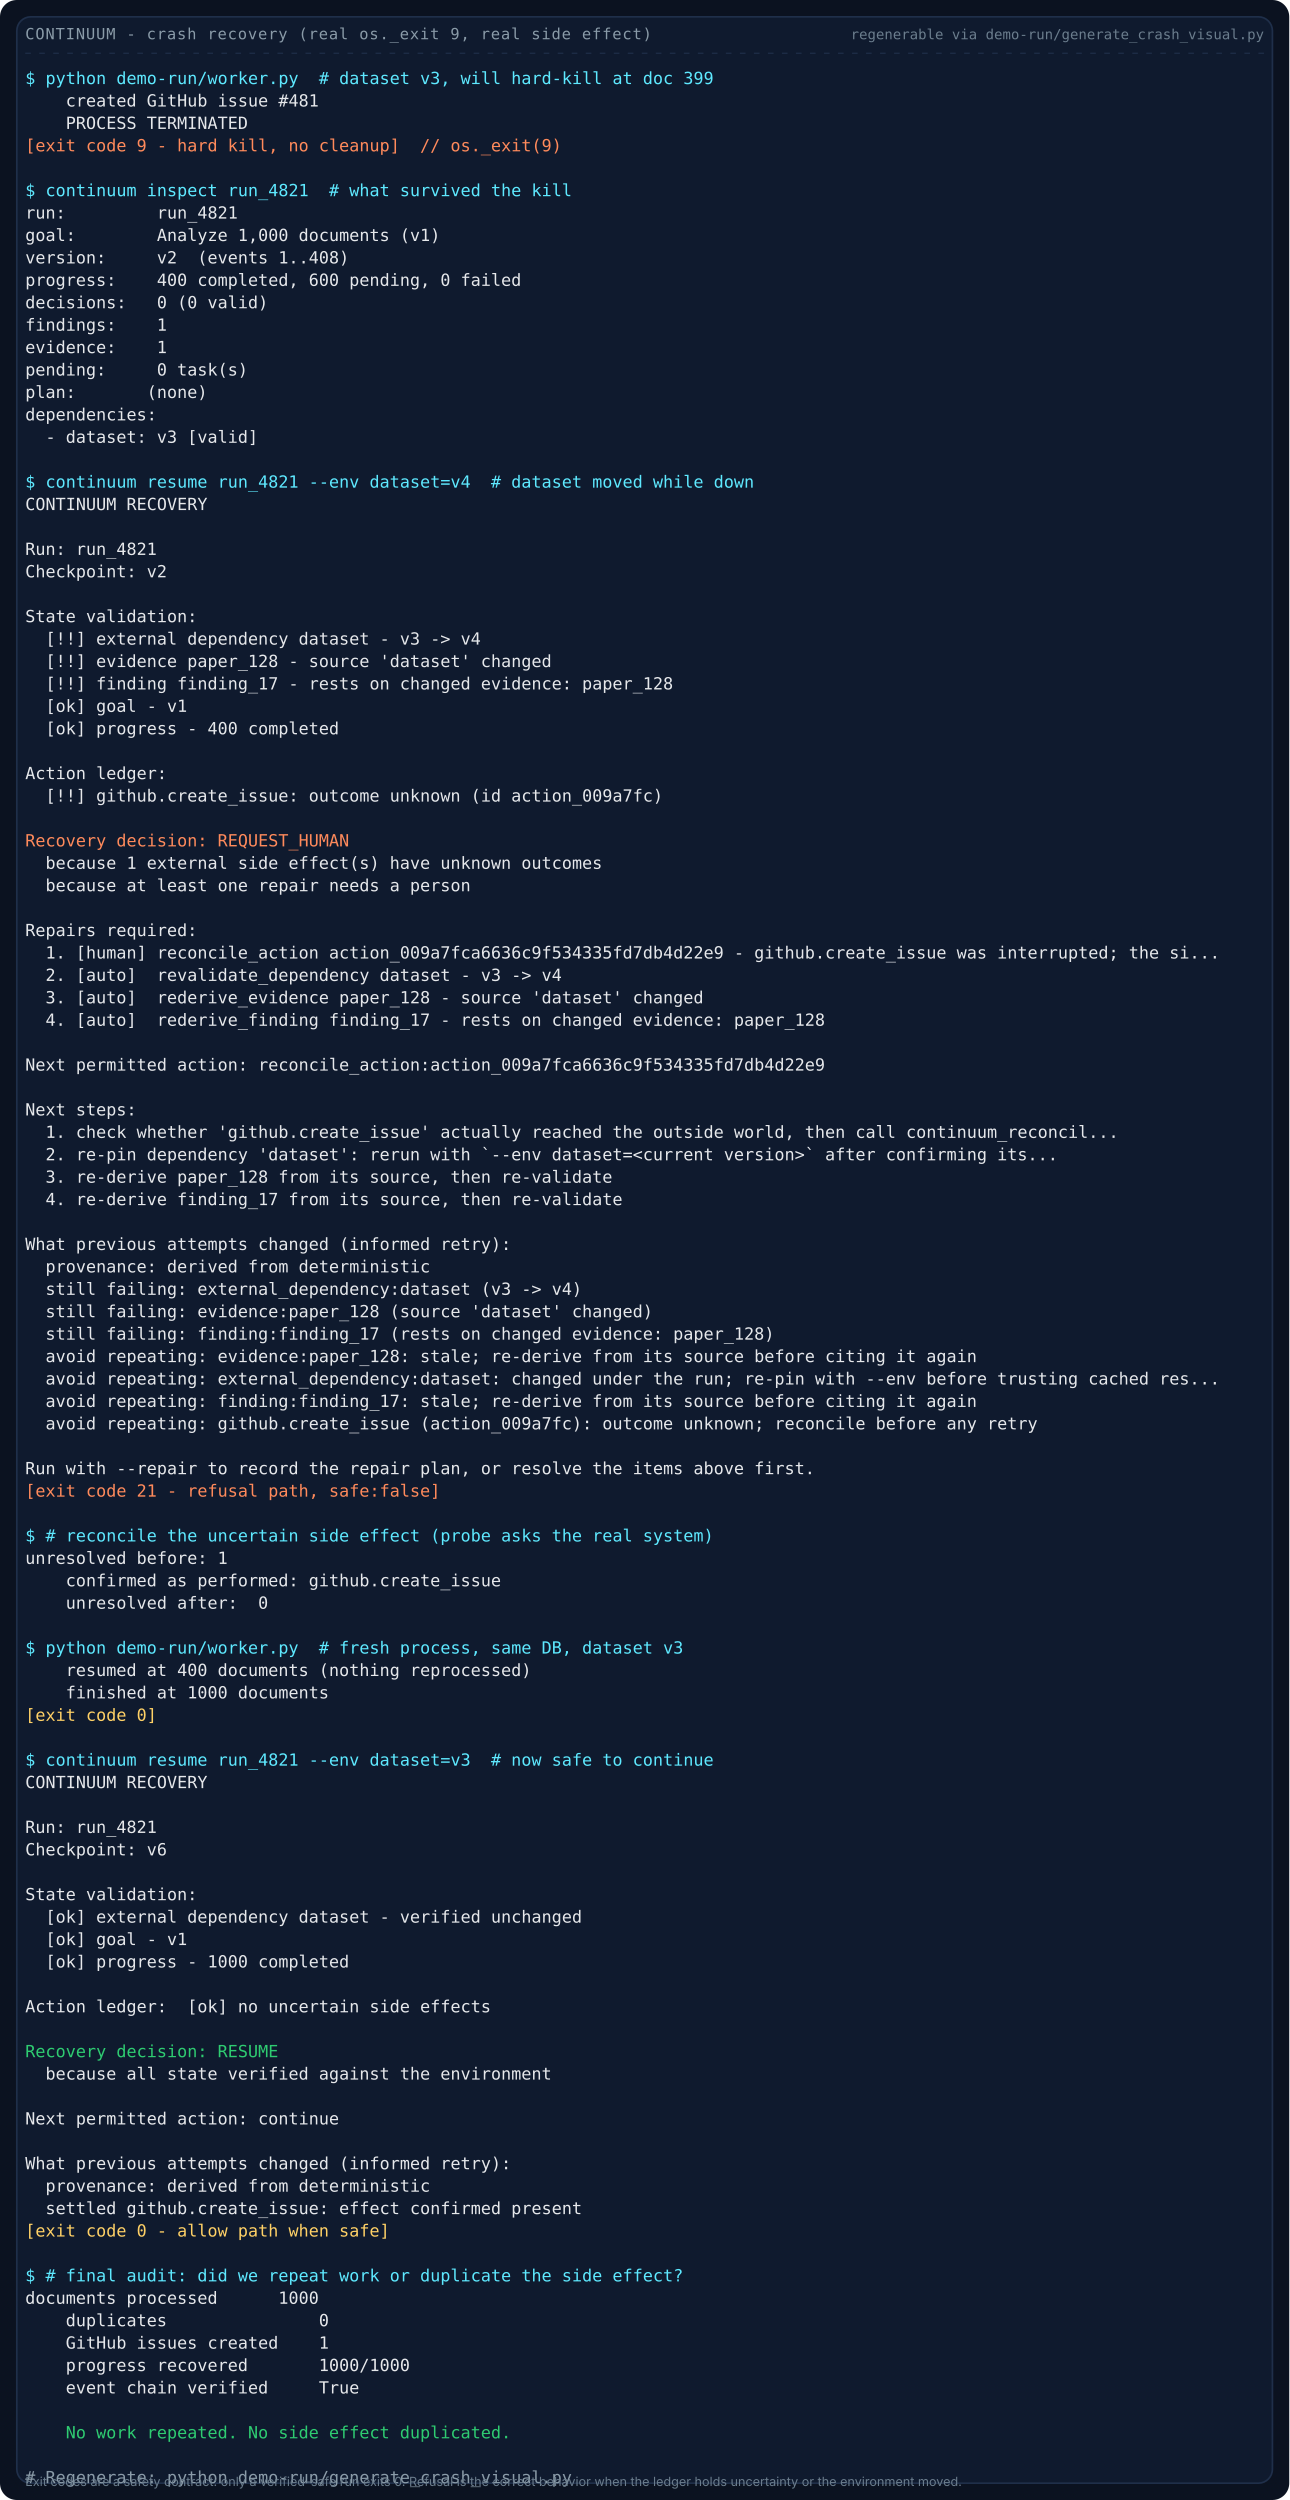
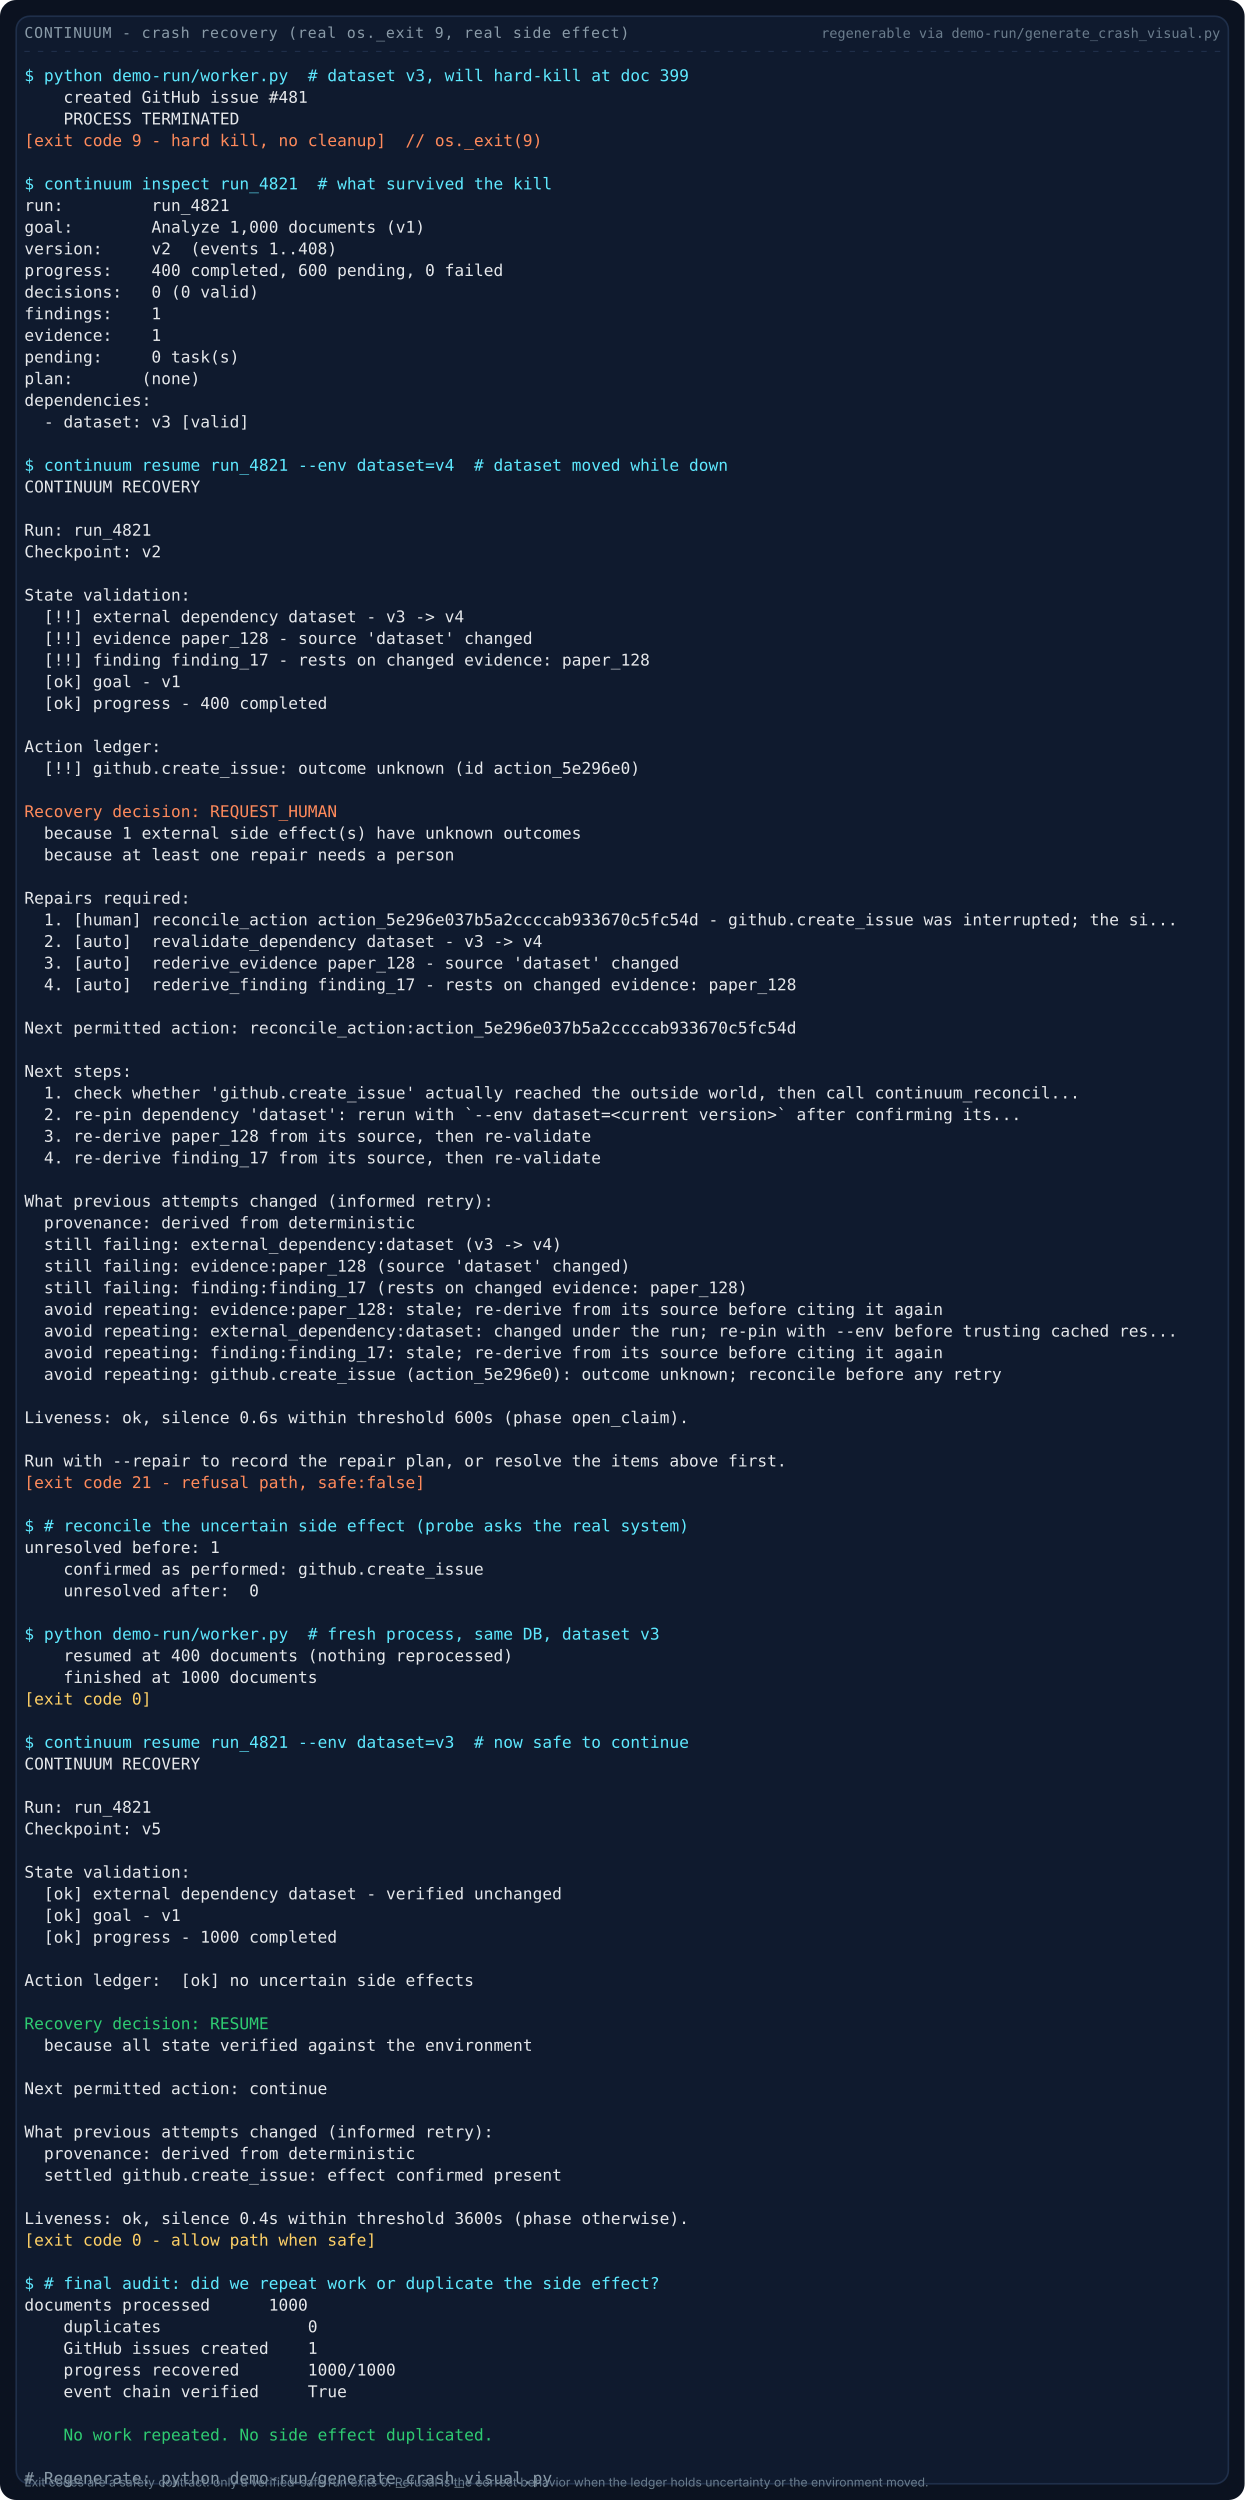
- <svg xmlns="http://www.w3.org/2000/svg" width="920" height="1784" viewBox="0 0 920 1784" role="img" aria-label="Crash recovery: hard kill, refusal, reconcile, resume">
+ <svg xmlns="http://www.w3.org/2000/svg" width="920" height="1848" viewBox="0 0 920 1848" role="img" aria-label="Crash recovery: hard kill, refusal, reconcile, resume">
  <rect width="100%" height="100%" rx="12" fill="#0B1220" />
-   <rect x="12" y="12" width="896" height="1760" rx="10" fill="#0F1A2E" stroke="#1F2F4A" stroke-width="1.2" />
+   <rect x="12" y="12" width="896" height="1824" rx="10" fill="#0F1A2E" stroke="#1F2F4A" stroke-width="1.2" />
  <text x="18" y="28" font-family="JetBrains Mono, SF Mono, Menlo, monospace" font-size="11" fill="#8A9BA8" letter-spacing="0.6">CONTINUUM - crash recovery (real os._exit 9, real side effect)</text>
  <text x="902" y="28" font-family="JetBrains Mono, SF Mono, Menlo, monospace" font-size="10" fill="#6B7D8D" text-anchor="end">regenerable via demo-run/generate_crash_visual.py</text>
  <line x1="18" y1="38" x2="902" y2="38" stroke="#1F2F4A" stroke-width="0.8" stroke-dasharray="4 6" />
  <text x="18" y="60" font-family="JetBrains Mono, SF Mono, Menlo, monospace" font-size="12" fill="#5EE9FF" xml:space="preserve">$ python demo-run/worker.py  # dataset v3, will hard-kill at doc 399</text>
  <text x="18" y="76" font-family="JetBrains Mono, SF Mono, Menlo, monospace" font-size="12" fill="#E6E8EB" xml:space="preserve">    created GitHub issue #481</text>
  <text x="18" y="92" font-family="JetBrains Mono, SF Mono, Menlo, monospace" font-size="12" fill="#E6E8EB" xml:space="preserve">    PROCESS TERMINATED</text>
  <text x="18" y="108" font-family="JetBrains Mono, SF Mono, Menlo, monospace" font-size="12" fill="#FF8A5B" xml:space="preserve">[exit code 9 - hard kill, no cleanup]  // os._exit(9)</text>
  <text x="18" y="140" font-family="JetBrains Mono, SF Mono, Menlo, monospace" font-size="12" fill="#5EE9FF" xml:space="preserve">$ continuum inspect run_4821  # what survived the kill</text>
  <text x="18" y="156" font-family="JetBrains Mono, SF Mono, Menlo, monospace" font-size="12" fill="#E6E8EB" xml:space="preserve">run:         run_4821</text>
  <text x="18" y="172" font-family="JetBrains Mono, SF Mono, Menlo, monospace" font-size="12" fill="#E6E8EB" xml:space="preserve">goal:        Analyze 1,000 documents (v1)</text>
  <text x="18" y="188" font-family="JetBrains Mono, SF Mono, Menlo, monospace" font-size="12" fill="#E6E8EB" xml:space="preserve">version:     v2  (events 1..408)</text>
  <text x="18" y="204" font-family="JetBrains Mono, SF Mono, Menlo, monospace" font-size="12" fill="#E6E8EB" xml:space="preserve">progress:    400 completed, 600 pending, 0 failed</text>
  <text x="18" y="220" font-family="JetBrains Mono, SF Mono, Menlo, monospace" font-size="12" fill="#E6E8EB" xml:space="preserve">decisions:   0 (0 valid)</text>
  <text x="18" y="236" font-family="JetBrains Mono, SF Mono, Menlo, monospace" font-size="12" fill="#E6E8EB" xml:space="preserve">findings:    1</text>
  <text x="18" y="252" font-family="JetBrains Mono, SF Mono, Menlo, monospace" font-size="12" fill="#E6E8EB" xml:space="preserve">evidence:    1</text>
  <text x="18" y="268" font-family="JetBrains Mono, SF Mono, Menlo, monospace" font-size="12" fill="#E6E8EB" xml:space="preserve">pending:     0 task(s)</text>
  <text x="18" y="284" font-family="JetBrains Mono, SF Mono, Menlo, monospace" font-size="12" fill="#E6E8EB" xml:space="preserve">plan:       (none)</text>
  <text x="18" y="300" font-family="JetBrains Mono, SF Mono, Menlo, monospace" font-size="12" fill="#E6E8EB" xml:space="preserve">dependencies:</text>
  <text x="18" y="316" font-family="JetBrains Mono, SF Mono, Menlo, monospace" font-size="12" fill="#E6E8EB" xml:space="preserve">  - dataset: v3 [valid]</text>
  <text x="18" y="348" font-family="JetBrains Mono, SF Mono, Menlo, monospace" font-size="12" fill="#5EE9FF" xml:space="preserve">$ continuum resume run_4821 --env dataset=v4  # dataset moved while down</text>
  <text x="18" y="364" font-family="JetBrains Mono, SF Mono, Menlo, monospace" font-size="12" fill="#E6E8EB" xml:space="preserve">CONTINUUM RECOVERY</text>
  <text x="18" y="396" font-family="JetBrains Mono, SF Mono, Menlo, monospace" font-size="12" fill="#E6E8EB" xml:space="preserve">Run: run_4821</text>
  <text x="18" y="412" font-family="JetBrains Mono, SF Mono, Menlo, monospace" font-size="12" fill="#E6E8EB" xml:space="preserve">Checkpoint: v2</text>
  <text x="18" y="444" font-family="JetBrains Mono, SF Mono, Menlo, monospace" font-size="12" fill="#E6E8EB" xml:space="preserve">State validation:</text>
  <text x="18" y="460" font-family="JetBrains Mono, SF Mono, Menlo, monospace" font-size="12" fill="#E6E8EB" xml:space="preserve">  [!!] external dependency dataset - v3 -&gt; v4</text>
  <text x="18" y="476" font-family="JetBrains Mono, SF Mono, Menlo, monospace" font-size="12" fill="#E6E8EB" xml:space="preserve">  [!!] evidence paper_128 - source 'dataset' changed</text>
  <text x="18" y="492" font-family="JetBrains Mono, SF Mono, Menlo, monospace" font-size="12" fill="#E6E8EB" xml:space="preserve">  [!!] finding finding_17 - rests on changed evidence: paper_128</text>
  <text x="18" y="508" font-family="JetBrains Mono, SF Mono, Menlo, monospace" font-size="12" fill="#E6E8EB" xml:space="preserve">  [ok] goal - v1</text>
  <text x="18" y="524" font-family="JetBrains Mono, SF Mono, Menlo, monospace" font-size="12" fill="#E6E8EB" xml:space="preserve">  [ok] progress - 400 completed</text>
  <text x="18" y="556" font-family="JetBrains Mono, SF Mono, Menlo, monospace" font-size="12" fill="#E6E8EB" xml:space="preserve">Action ledger:</text>
-   <text x="18" y="572" font-family="JetBrains Mono, SF Mono, Menlo, monospace" font-size="12" fill="#E6E8EB" xml:space="preserve">  [!!] github.create_issue: outcome unknown (id action_009a7fc)</text>
+   <text x="18" y="572" font-family="JetBrains Mono, SF Mono, Menlo, monospace" font-size="12" fill="#E6E8EB" xml:space="preserve">  [!!] github.create_issue: outcome unknown (id action_5e296e0)</text>
  <text x="18" y="604" font-family="JetBrains Mono, SF Mono, Menlo, monospace" font-size="12" fill="#FF8A5B" xml:space="preserve">Recovery decision: REQUEST_HUMAN</text>
  <text x="18" y="620" font-family="JetBrains Mono, SF Mono, Menlo, monospace" font-size="12" fill="#E6E8EB" xml:space="preserve">  because 1 external side effect(s) have unknown outcomes</text>
  <text x="18" y="636" font-family="JetBrains Mono, SF Mono, Menlo, monospace" font-size="12" fill="#E6E8EB" xml:space="preserve">  because at least one repair needs a person</text>
  <text x="18" y="668" font-family="JetBrains Mono, SF Mono, Menlo, monospace" font-size="12" fill="#E6E8EB" xml:space="preserve">Repairs required:</text>
-   <text x="18" y="684" font-family="JetBrains Mono, SF Mono, Menlo, monospace" font-size="12" fill="#E6E8EB" xml:space="preserve">  1. [human] reconcile_action action_009a7fca6636c9f534335fd7db4d22e9 - github.create_issue was interrupted; the si...</text>
+   <text x="18" y="684" font-family="JetBrains Mono, SF Mono, Menlo, monospace" font-size="12" fill="#E6E8EB" xml:space="preserve">  1. [human] reconcile_action action_5e296e037b5a2ccccab933670c5fc54d - github.create_issue was interrupted; the si...</text>
  <text x="18" y="700" font-family="JetBrains Mono, SF Mono, Menlo, monospace" font-size="12" fill="#E6E8EB" xml:space="preserve">  2. [auto]  revalidate_dependency dataset - v3 -&gt; v4</text>
  <text x="18" y="716" font-family="JetBrains Mono, SF Mono, Menlo, monospace" font-size="12" fill="#E6E8EB" xml:space="preserve">  3. [auto]  rederive_evidence paper_128 - source 'dataset' changed</text>
  <text x="18" y="732" font-family="JetBrains Mono, SF Mono, Menlo, monospace" font-size="12" fill="#E6E8EB" xml:space="preserve">  4. [auto]  rederive_finding finding_17 - rests on changed evidence: paper_128</text>
-   <text x="18" y="764" font-family="JetBrains Mono, SF Mono, Menlo, monospace" font-size="12" fill="#E6E8EB" xml:space="preserve">Next permitted action: reconcile_action:action_009a7fca6636c9f534335fd7db4d22e9</text>
+   <text x="18" y="764" font-family="JetBrains Mono, SF Mono, Menlo, monospace" font-size="12" fill="#E6E8EB" xml:space="preserve">Next permitted action: reconcile_action:action_5e296e037b5a2ccccab933670c5fc54d</text>
  <text x="18" y="796" font-family="JetBrains Mono, SF Mono, Menlo, monospace" font-size="12" fill="#E6E8EB" xml:space="preserve">Next steps:</text>
  <text x="18" y="812" font-family="JetBrains Mono, SF Mono, Menlo, monospace" font-size="12" fill="#E6E8EB" xml:space="preserve">  1. check whether 'github.create_issue' actually reached the outside world, then call continuum_reconcil...</text>
  <text x="18" y="828" font-family="JetBrains Mono, SF Mono, Menlo, monospace" font-size="12" fill="#E6E8EB" xml:space="preserve">  2. re-pin dependency 'dataset': rerun with `--env dataset=&lt;current version&gt;` after confirming its...</text>
  <text x="18" y="844" font-family="JetBrains Mono, SF Mono, Menlo, monospace" font-size="12" fill="#E6E8EB" xml:space="preserve">  3. re-derive paper_128 from its source, then re-validate</text>
  <text x="18" y="860" font-family="JetBrains Mono, SF Mono, Menlo, monospace" font-size="12" fill="#E6E8EB" xml:space="preserve">  4. re-derive finding_17 from its source, then re-validate</text>
  <text x="18" y="892" font-family="JetBrains Mono, SF Mono, Menlo, monospace" font-size="12" fill="#E6E8EB" xml:space="preserve">What previous attempts changed (informed retry):</text>
  <text x="18" y="908" font-family="JetBrains Mono, SF Mono, Menlo, monospace" font-size="12" fill="#E6E8EB" xml:space="preserve">  provenance: derived from deterministic</text>
  <text x="18" y="924" font-family="JetBrains Mono, SF Mono, Menlo, monospace" font-size="12" fill="#E6E8EB" xml:space="preserve">  still failing: external_dependency:dataset (v3 -&gt; v4)</text>
  <text x="18" y="940" font-family="JetBrains Mono, SF Mono, Menlo, monospace" font-size="12" fill="#E6E8EB" xml:space="preserve">  still failing: evidence:paper_128 (source 'dataset' changed)</text>
  <text x="18" y="956" font-family="JetBrains Mono, SF Mono, Menlo, monospace" font-size="12" fill="#E6E8EB" xml:space="preserve">  still failing: finding:finding_17 (rests on changed evidence: paper_128)</text>
  <text x="18" y="972" font-family="JetBrains Mono, SF Mono, Menlo, monospace" font-size="12" fill="#E6E8EB" xml:space="preserve">  avoid repeating: evidence:paper_128: stale; re-derive from its source before citing it again</text>
  <text x="18" y="988" font-family="JetBrains Mono, SF Mono, Menlo, monospace" font-size="12" fill="#E6E8EB" xml:space="preserve">  avoid repeating: external_dependency:dataset: changed under the run; re-pin with --env before trusting cached res...</text>
  <text x="18" y="1004" font-family="JetBrains Mono, SF Mono, Menlo, monospace" font-size="12" fill="#E6E8EB" xml:space="preserve">  avoid repeating: finding:finding_17: stale; re-derive from its source before citing it again</text>
-   <text x="18" y="1020" font-family="JetBrains Mono, SF Mono, Menlo, monospace" font-size="12" fill="#E6E8EB" xml:space="preserve">  avoid repeating: github.create_issue (action_009a7fc): outcome unknown; reconcile before any retry</text>
-   <text x="18" y="1052" font-family="JetBrains Mono, SF Mono, Menlo, monospace" font-size="12" fill="#E6E8EB" xml:space="preserve">Run with --repair to record the repair plan, or resolve the items above first.</text>
-   <text x="18" y="1068" font-family="JetBrains Mono, SF Mono, Menlo, monospace" font-size="12" fill="#FF8A5B" xml:space="preserve">[exit code 21 - refusal path, safe:false]</text>
-   <text x="18" y="1100" font-family="JetBrains Mono, SF Mono, Menlo, monospace" font-size="12" fill="#5EE9FF" xml:space="preserve">$ # reconcile the uncertain side effect (probe asks the real system)</text>
-   <text x="18" y="1116" font-family="JetBrains Mono, SF Mono, Menlo, monospace" font-size="12" fill="#E6E8EB" xml:space="preserve">unresolved before: 1</text>
-   <text x="18" y="1132" font-family="JetBrains Mono, SF Mono, Menlo, monospace" font-size="12" fill="#E6E8EB" xml:space="preserve">    confirmed as performed: github.create_issue</text>
-   <text x="18" y="1148" font-family="JetBrains Mono, SF Mono, Menlo, monospace" font-size="12" fill="#E6E8EB" xml:space="preserve">    unresolved after:  0</text>
-   <text x="18" y="1180" font-family="JetBrains Mono, SF Mono, Menlo, monospace" font-size="12" fill="#5EE9FF" xml:space="preserve">$ python demo-run/worker.py  # fresh process, same DB, dataset v3</text>
-   <text x="18" y="1196" font-family="JetBrains Mono, SF Mono, Menlo, monospace" font-size="12" fill="#E6E8EB" xml:space="preserve">    resumed at 400 documents (nothing reprocessed)</text>
-   <text x="18" y="1212" font-family="JetBrains Mono, SF Mono, Menlo, monospace" font-size="12" fill="#E6E8EB" xml:space="preserve">    finished at 1000 documents</text>
-   <text x="18" y="1228" font-family="JetBrains Mono, SF Mono, Menlo, monospace" font-size="12" fill="#FFD166" xml:space="preserve">[exit code 0]</text>
-   <text x="18" y="1260" font-family="JetBrains Mono, SF Mono, Menlo, monospace" font-size="12" fill="#5EE9FF" xml:space="preserve">$ continuum resume run_4821 --env dataset=v3  # now safe to continue</text>
-   <text x="18" y="1276" font-family="JetBrains Mono, SF Mono, Menlo, monospace" font-size="12" fill="#E6E8EB" xml:space="preserve">CONTINUUM RECOVERY</text>
-   <text x="18" y="1308" font-family="JetBrains Mono, SF Mono, Menlo, monospace" font-size="12" fill="#E6E8EB" xml:space="preserve">Run: run_4821</text>
-   <text x="18" y="1324" font-family="JetBrains Mono, SF Mono, Menlo, monospace" font-size="12" fill="#E6E8EB" xml:space="preserve">Checkpoint: v6</text>
-   <text x="18" y="1356" font-family="JetBrains Mono, SF Mono, Menlo, monospace" font-size="12" fill="#E6E8EB" xml:space="preserve">State validation:</text>
-   <text x="18" y="1372" font-family="JetBrains Mono, SF Mono, Menlo, monospace" font-size="12" fill="#E6E8EB" xml:space="preserve">  [ok] external dependency dataset - verified unchanged</text>
-   <text x="18" y="1388" font-family="JetBrains Mono, SF Mono, Menlo, monospace" font-size="12" fill="#E6E8EB" xml:space="preserve">  [ok] goal - v1</text>
-   <text x="18" y="1404" font-family="JetBrains Mono, SF Mono, Menlo, monospace" font-size="12" fill="#E6E8EB" xml:space="preserve">  [ok] progress - 1000 completed</text>
-   <text x="18" y="1436" font-family="JetBrains Mono, SF Mono, Menlo, monospace" font-size="12" fill="#E6E8EB" xml:space="preserve">Action ledger:  [ok] no uncertain side effects</text>
-   <text x="18" y="1468" font-family="JetBrains Mono, SF Mono, Menlo, monospace" font-size="12" fill="#2ECC71" xml:space="preserve">Recovery decision: RESUME</text>
-   <text x="18" y="1484" font-family="JetBrains Mono, SF Mono, Menlo, monospace" font-size="12" fill="#E6E8EB" xml:space="preserve">  because all state verified against the environment</text>
-   <text x="18" y="1516" font-family="JetBrains Mono, SF Mono, Menlo, monospace" font-size="12" fill="#E6E8EB" xml:space="preserve">Next permitted action: continue</text>
-   <text x="18" y="1548" font-family="JetBrains Mono, SF Mono, Menlo, monospace" font-size="12" fill="#E6E8EB" xml:space="preserve">What previous attempts changed (informed retry):</text>
-   <text x="18" y="1564" font-family="JetBrains Mono, SF Mono, Menlo, monospace" font-size="12" fill="#E6E8EB" xml:space="preserve">  provenance: derived from deterministic</text>
-   <text x="18" y="1580" font-family="JetBrains Mono, SF Mono, Menlo, monospace" font-size="12" fill="#E6E8EB" xml:space="preserve">  settled github.create_issue: effect confirmed present</text>
-   <text x="18" y="1596" font-family="JetBrains Mono, SF Mono, Menlo, monospace" font-size="12" fill="#FFD166" xml:space="preserve">[exit code 0 - allow path when safe]</text>
-   <text x="18" y="1628" font-family="JetBrains Mono, SF Mono, Menlo, monospace" font-size="12" fill="#5EE9FF" xml:space="preserve">$ # final audit: did we repeat work or duplicate the side effect?</text>
-   <text x="18" y="1644" font-family="JetBrains Mono, SF Mono, Menlo, monospace" font-size="12" fill="#E6E8EB" xml:space="preserve">documents processed      1000</text>
-   <text x="18" y="1660" font-family="JetBrains Mono, SF Mono, Menlo, monospace" font-size="12" fill="#E6E8EB" xml:space="preserve">    duplicates               0</text>
-   <text x="18" y="1676" font-family="JetBrains Mono, SF Mono, Menlo, monospace" font-size="12" fill="#E6E8EB" xml:space="preserve">    GitHub issues created    1</text>
-   <text x="18" y="1692" font-family="JetBrains Mono, SF Mono, Menlo, monospace" font-size="12" fill="#E6E8EB" xml:space="preserve">    progress recovered       1000/1000</text>
-   <text x="18" y="1708" font-family="JetBrains Mono, SF Mono, Menlo, monospace" font-size="12" fill="#E6E8EB" xml:space="preserve">    event chain verified     True</text>
-   <text x="18" y="1740" font-family="JetBrains Mono, SF Mono, Menlo, monospace" font-size="12" fill="#2ECC71" xml:space="preserve">    No work repeated. No side effect duplicated.</text>
-   <text x="18" y="1772" font-family="JetBrains Mono, SF Mono, Menlo, monospace" font-size="12" fill="#8A9BA8" xml:space="preserve"># Regenerate: python demo-run/generate_crash_visual.py</text>
-   <text x="18" y="1774" font-family="Inter, system-ui, sans-serif" font-size="9" fill="#6B7D8D">Exit codes are a safety contract: only a verified-safe run exits 0. Refusal is the correct behavior when the ledger holds uncertainty or the environment moved.</text>
+   <text x="18" y="1020" font-family="JetBrains Mono, SF Mono, Menlo, monospace" font-size="12" fill="#E6E8EB" xml:space="preserve">  avoid repeating: github.create_issue (action_5e296e0): outcome unknown; reconcile before any retry</text>
+   <text x="18" y="1052" font-family="JetBrains Mono, SF Mono, Menlo, monospace" font-size="12" fill="#E6E8EB" xml:space="preserve">Liveness: ok, silence 0.6s within threshold 600s (phase open_claim).</text>
+   <text x="18" y="1084" font-family="JetBrains Mono, SF Mono, Menlo, monospace" font-size="12" fill="#E6E8EB" xml:space="preserve">Run with --repair to record the repair plan, or resolve the items above first.</text>
+   <text x="18" y="1100" font-family="JetBrains Mono, SF Mono, Menlo, monospace" font-size="12" fill="#FF8A5B" xml:space="preserve">[exit code 21 - refusal path, safe:false]</text>
+   <text x="18" y="1132" font-family="JetBrains Mono, SF Mono, Menlo, monospace" font-size="12" fill="#5EE9FF" xml:space="preserve">$ # reconcile the uncertain side effect (probe asks the real system)</text>
+   <text x="18" y="1148" font-family="JetBrains Mono, SF Mono, Menlo, monospace" font-size="12" fill="#E6E8EB" xml:space="preserve">unresolved before: 1</text>
+   <text x="18" y="1164" font-family="JetBrains Mono, SF Mono, Menlo, monospace" font-size="12" fill="#E6E8EB" xml:space="preserve">    confirmed as performed: github.create_issue</text>
+   <text x="18" y="1180" font-family="JetBrains Mono, SF Mono, Menlo, monospace" font-size="12" fill="#E6E8EB" xml:space="preserve">    unresolved after:  0</text>
+   <text x="18" y="1212" font-family="JetBrains Mono, SF Mono, Menlo, monospace" font-size="12" fill="#5EE9FF" xml:space="preserve">$ python demo-run/worker.py  # fresh process, same DB, dataset v3</text>
+   <text x="18" y="1228" font-family="JetBrains Mono, SF Mono, Menlo, monospace" font-size="12" fill="#E6E8EB" xml:space="preserve">    resumed at 400 documents (nothing reprocessed)</text>
+   <text x="18" y="1244" font-family="JetBrains Mono, SF Mono, Menlo, monospace" font-size="12" fill="#E6E8EB" xml:space="preserve">    finished at 1000 documents</text>
+   <text x="18" y="1260" font-family="JetBrains Mono, SF Mono, Menlo, monospace" font-size="12" fill="#FFD166" xml:space="preserve">[exit code 0]</text>
+   <text x="18" y="1292" font-family="JetBrains Mono, SF Mono, Menlo, monospace" font-size="12" fill="#5EE9FF" xml:space="preserve">$ continuum resume run_4821 --env dataset=v3  # now safe to continue</text>
+   <text x="18" y="1308" font-family="JetBrains Mono, SF Mono, Menlo, monospace" font-size="12" fill="#E6E8EB" xml:space="preserve">CONTINUUM RECOVERY</text>
+   <text x="18" y="1340" font-family="JetBrains Mono, SF Mono, Menlo, monospace" font-size="12" fill="#E6E8EB" xml:space="preserve">Run: run_4821</text>
+   <text x="18" y="1356" font-family="JetBrains Mono, SF Mono, Menlo, monospace" font-size="12" fill="#E6E8EB" xml:space="preserve">Checkpoint: v5</text>
+   <text x="18" y="1388" font-family="JetBrains Mono, SF Mono, Menlo, monospace" font-size="12" fill="#E6E8EB" xml:space="preserve">State validation:</text>
+   <text x="18" y="1404" font-family="JetBrains Mono, SF Mono, Menlo, monospace" font-size="12" fill="#E6E8EB" xml:space="preserve">  [ok] external dependency dataset - verified unchanged</text>
+   <text x="18" y="1420" font-family="JetBrains Mono, SF Mono, Menlo, monospace" font-size="12" fill="#E6E8EB" xml:space="preserve">  [ok] goal - v1</text>
+   <text x="18" y="1436" font-family="JetBrains Mono, SF Mono, Menlo, monospace" font-size="12" fill="#E6E8EB" xml:space="preserve">  [ok] progress - 1000 completed</text>
+   <text x="18" y="1468" font-family="JetBrains Mono, SF Mono, Menlo, monospace" font-size="12" fill="#E6E8EB" xml:space="preserve">Action ledger:  [ok] no uncertain side effects</text>
+   <text x="18" y="1500" font-family="JetBrains Mono, SF Mono, Menlo, monospace" font-size="12" fill="#2ECC71" xml:space="preserve">Recovery decision: RESUME</text>
+   <text x="18" y="1516" font-family="JetBrains Mono, SF Mono, Menlo, monospace" font-size="12" fill="#E6E8EB" xml:space="preserve">  because all state verified against the environment</text>
+   <text x="18" y="1548" font-family="JetBrains Mono, SF Mono, Menlo, monospace" font-size="12" fill="#E6E8EB" xml:space="preserve">Next permitted action: continue</text>
+   <text x="18" y="1580" font-family="JetBrains Mono, SF Mono, Menlo, monospace" font-size="12" fill="#E6E8EB" xml:space="preserve">What previous attempts changed (informed retry):</text>
+   <text x="18" y="1596" font-family="JetBrains Mono, SF Mono, Menlo, monospace" font-size="12" fill="#E6E8EB" xml:space="preserve">  provenance: derived from deterministic</text>
+   <text x="18" y="1612" font-family="JetBrains Mono, SF Mono, Menlo, monospace" font-size="12" fill="#E6E8EB" xml:space="preserve">  settled github.create_issue: effect confirmed present</text>
+   <text x="18" y="1644" font-family="JetBrains Mono, SF Mono, Menlo, monospace" font-size="12" fill="#E6E8EB" xml:space="preserve">Liveness: ok, silence 0.4s within threshold 3600s (phase otherwise).</text>
+   <text x="18" y="1660" font-family="JetBrains Mono, SF Mono, Menlo, monospace" font-size="12" fill="#FFD166" xml:space="preserve">[exit code 0 - allow path when safe]</text>
+   <text x="18" y="1692" font-family="JetBrains Mono, SF Mono, Menlo, monospace" font-size="12" fill="#5EE9FF" xml:space="preserve">$ # final audit: did we repeat work or duplicate the side effect?</text>
+   <text x="18" y="1708" font-family="JetBrains Mono, SF Mono, Menlo, monospace" font-size="12" fill="#E6E8EB" xml:space="preserve">documents processed      1000</text>
+   <text x="18" y="1724" font-family="JetBrains Mono, SF Mono, Menlo, monospace" font-size="12" fill="#E6E8EB" xml:space="preserve">    duplicates               0</text>
+   <text x="18" y="1740" font-family="JetBrains Mono, SF Mono, Menlo, monospace" font-size="12" fill="#E6E8EB" xml:space="preserve">    GitHub issues created    1</text>
+   <text x="18" y="1756" font-family="JetBrains Mono, SF Mono, Menlo, monospace" font-size="12" fill="#E6E8EB" xml:space="preserve">    progress recovered       1000/1000</text>
+   <text x="18" y="1772" font-family="JetBrains Mono, SF Mono, Menlo, monospace" font-size="12" fill="#E6E8EB" xml:space="preserve">    event chain verified     True</text>
+   <text x="18" y="1804" font-family="JetBrains Mono, SF Mono, Menlo, monospace" font-size="12" fill="#2ECC71" xml:space="preserve">    No work repeated. No side effect duplicated.</text>
+   <text x="18" y="1836" font-family="JetBrains Mono, SF Mono, Menlo, monospace" font-size="12" fill="#8A9BA8" xml:space="preserve"># Regenerate: python demo-run/generate_crash_visual.py</text>
+   <text x="18" y="1838" font-family="Inter, system-ui, sans-serif" font-size="9" fill="#6B7D8D">Exit codes are a safety contract: only a verified-safe run exits 0. Refusal is the correct behavior when the ledger holds uncertainty or the environment moved.</text>
</svg>
